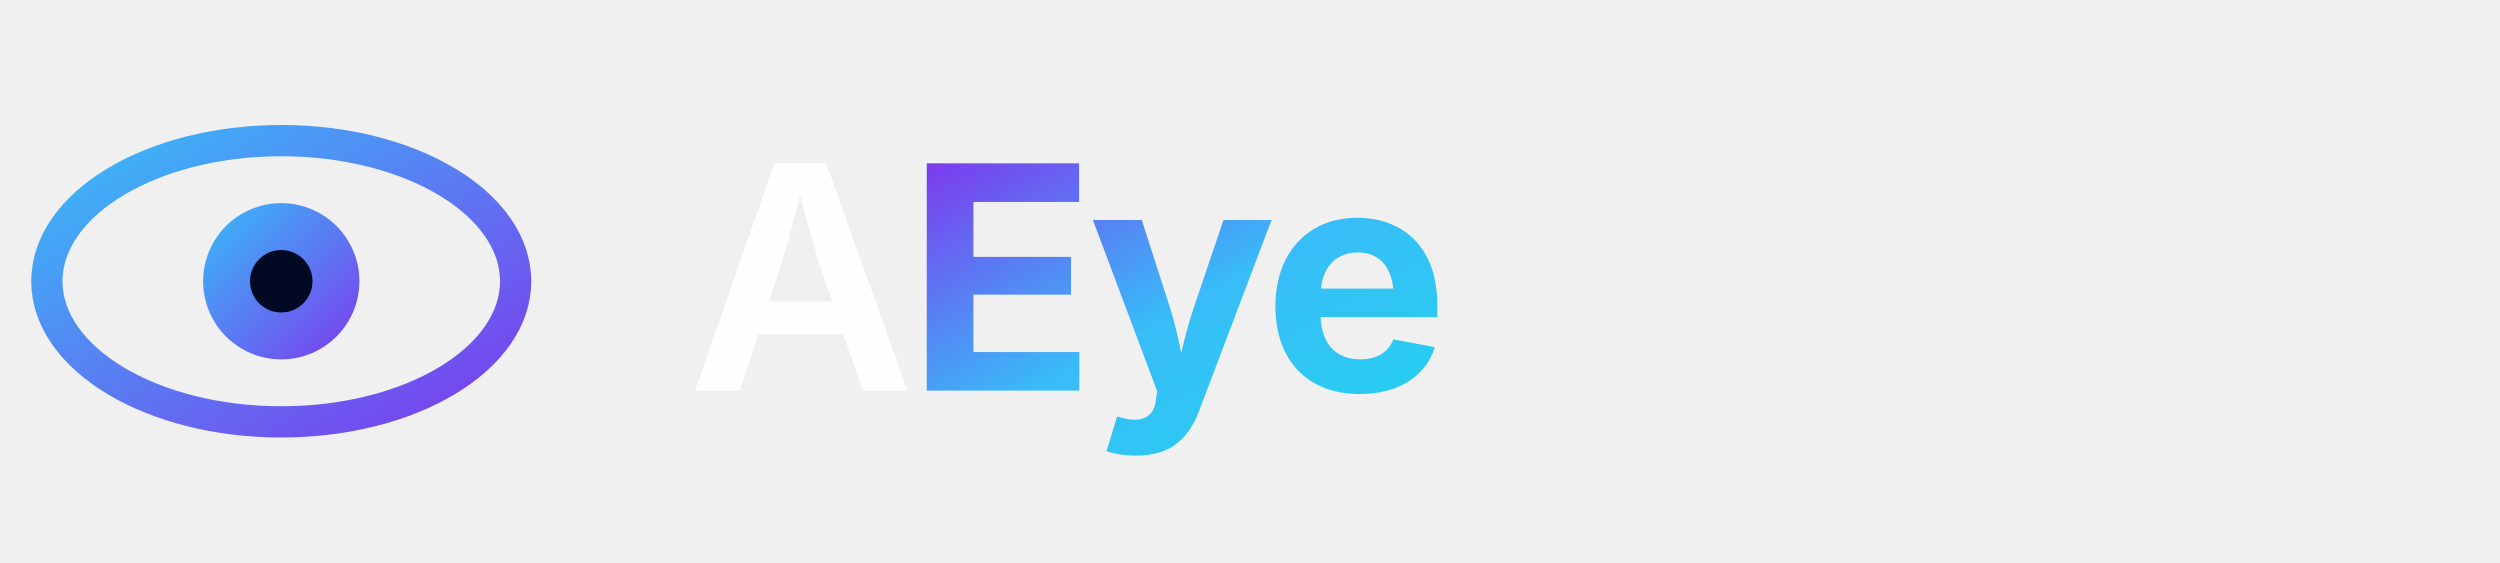
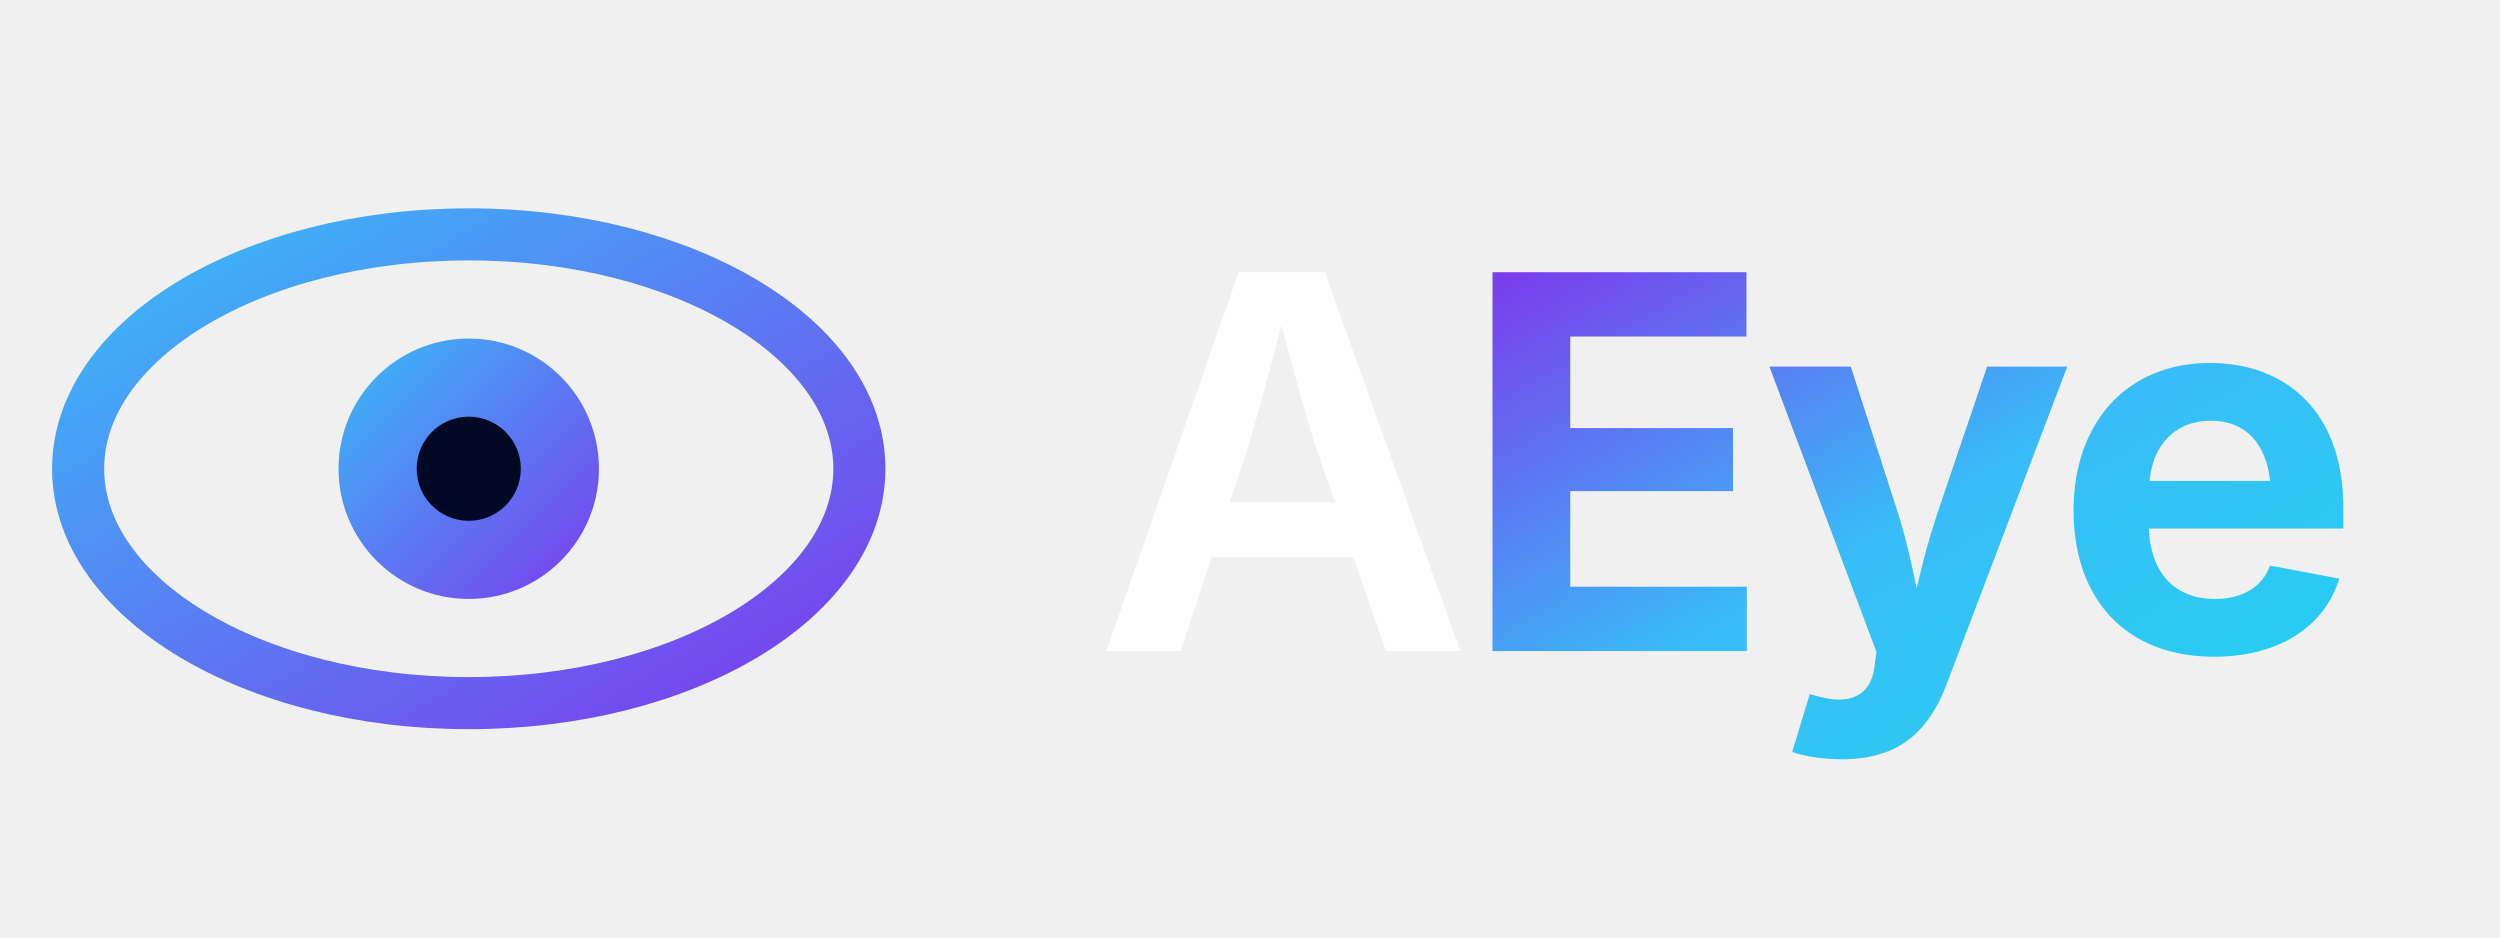
- <svg xmlns="http://www.w3.org/2000/svg" width="160" height="36" viewBox="0 0 160 36" fill="none">
+ <svg xmlns="http://www.w3.org/2000/svg" width="96" height="36" viewBox="0 0 96 36" fill="none">
  <defs>
    <linearGradient id="textGradient" x1="0" y1="0" x2="1" y2="1">
      <stop offset="0%" stop-color="#7C3AED" />
      <stop offset="50%" stop-color="#38BDF8" />
      <stop offset="100%" stop-color="#22D3EE" />
    </linearGradient>
    <linearGradient id="eyeGradient" x1="0" y1="0" x2="1" y2="1">
      <stop offset="0%" stop-color="#38BDF8" />
      <stop offset="100%" stop-color="#7C3AED" />
    </linearGradient>
  </defs>
  <g transform="translate(0, 6)">
    <ellipse cx="18" cy="12" rx="15" ry="9" stroke="url(#eyeGradient)" stroke-width="2" fill="none" />
    <circle cx="18" cy="12" r="5" fill="url(#eyeGradient)" />
    <circle cx="18" cy="12" r="2" fill="#020925" />
  </g>
-   <text x="44" y="25" fill="white" fill-opacity="0.95" font-size="20" font-weight="600" font-family="Inter, system-ui, sans-serif" letter-spacing="-0.5">
+   <text x="42" y="25" fill="white" fill-opacity="0.95" font-size="20" font-weight="600" font-family="Inter, system-ui, sans-serif" letter-spacing="-0.5">
    A
  </text>
-   <text x="58" y="25" fill="url(#textGradient)" font-size="20" font-weight="700" font-family="Inter, system-ui, sans-serif" letter-spacing="-0.5">
+   <text x="56" y="25" fill="url(#textGradient)" font-size="20" font-weight="700" font-family="Inter, system-ui, sans-serif" letter-spacing="-0.5">
    Eye
  </text>
</svg>
